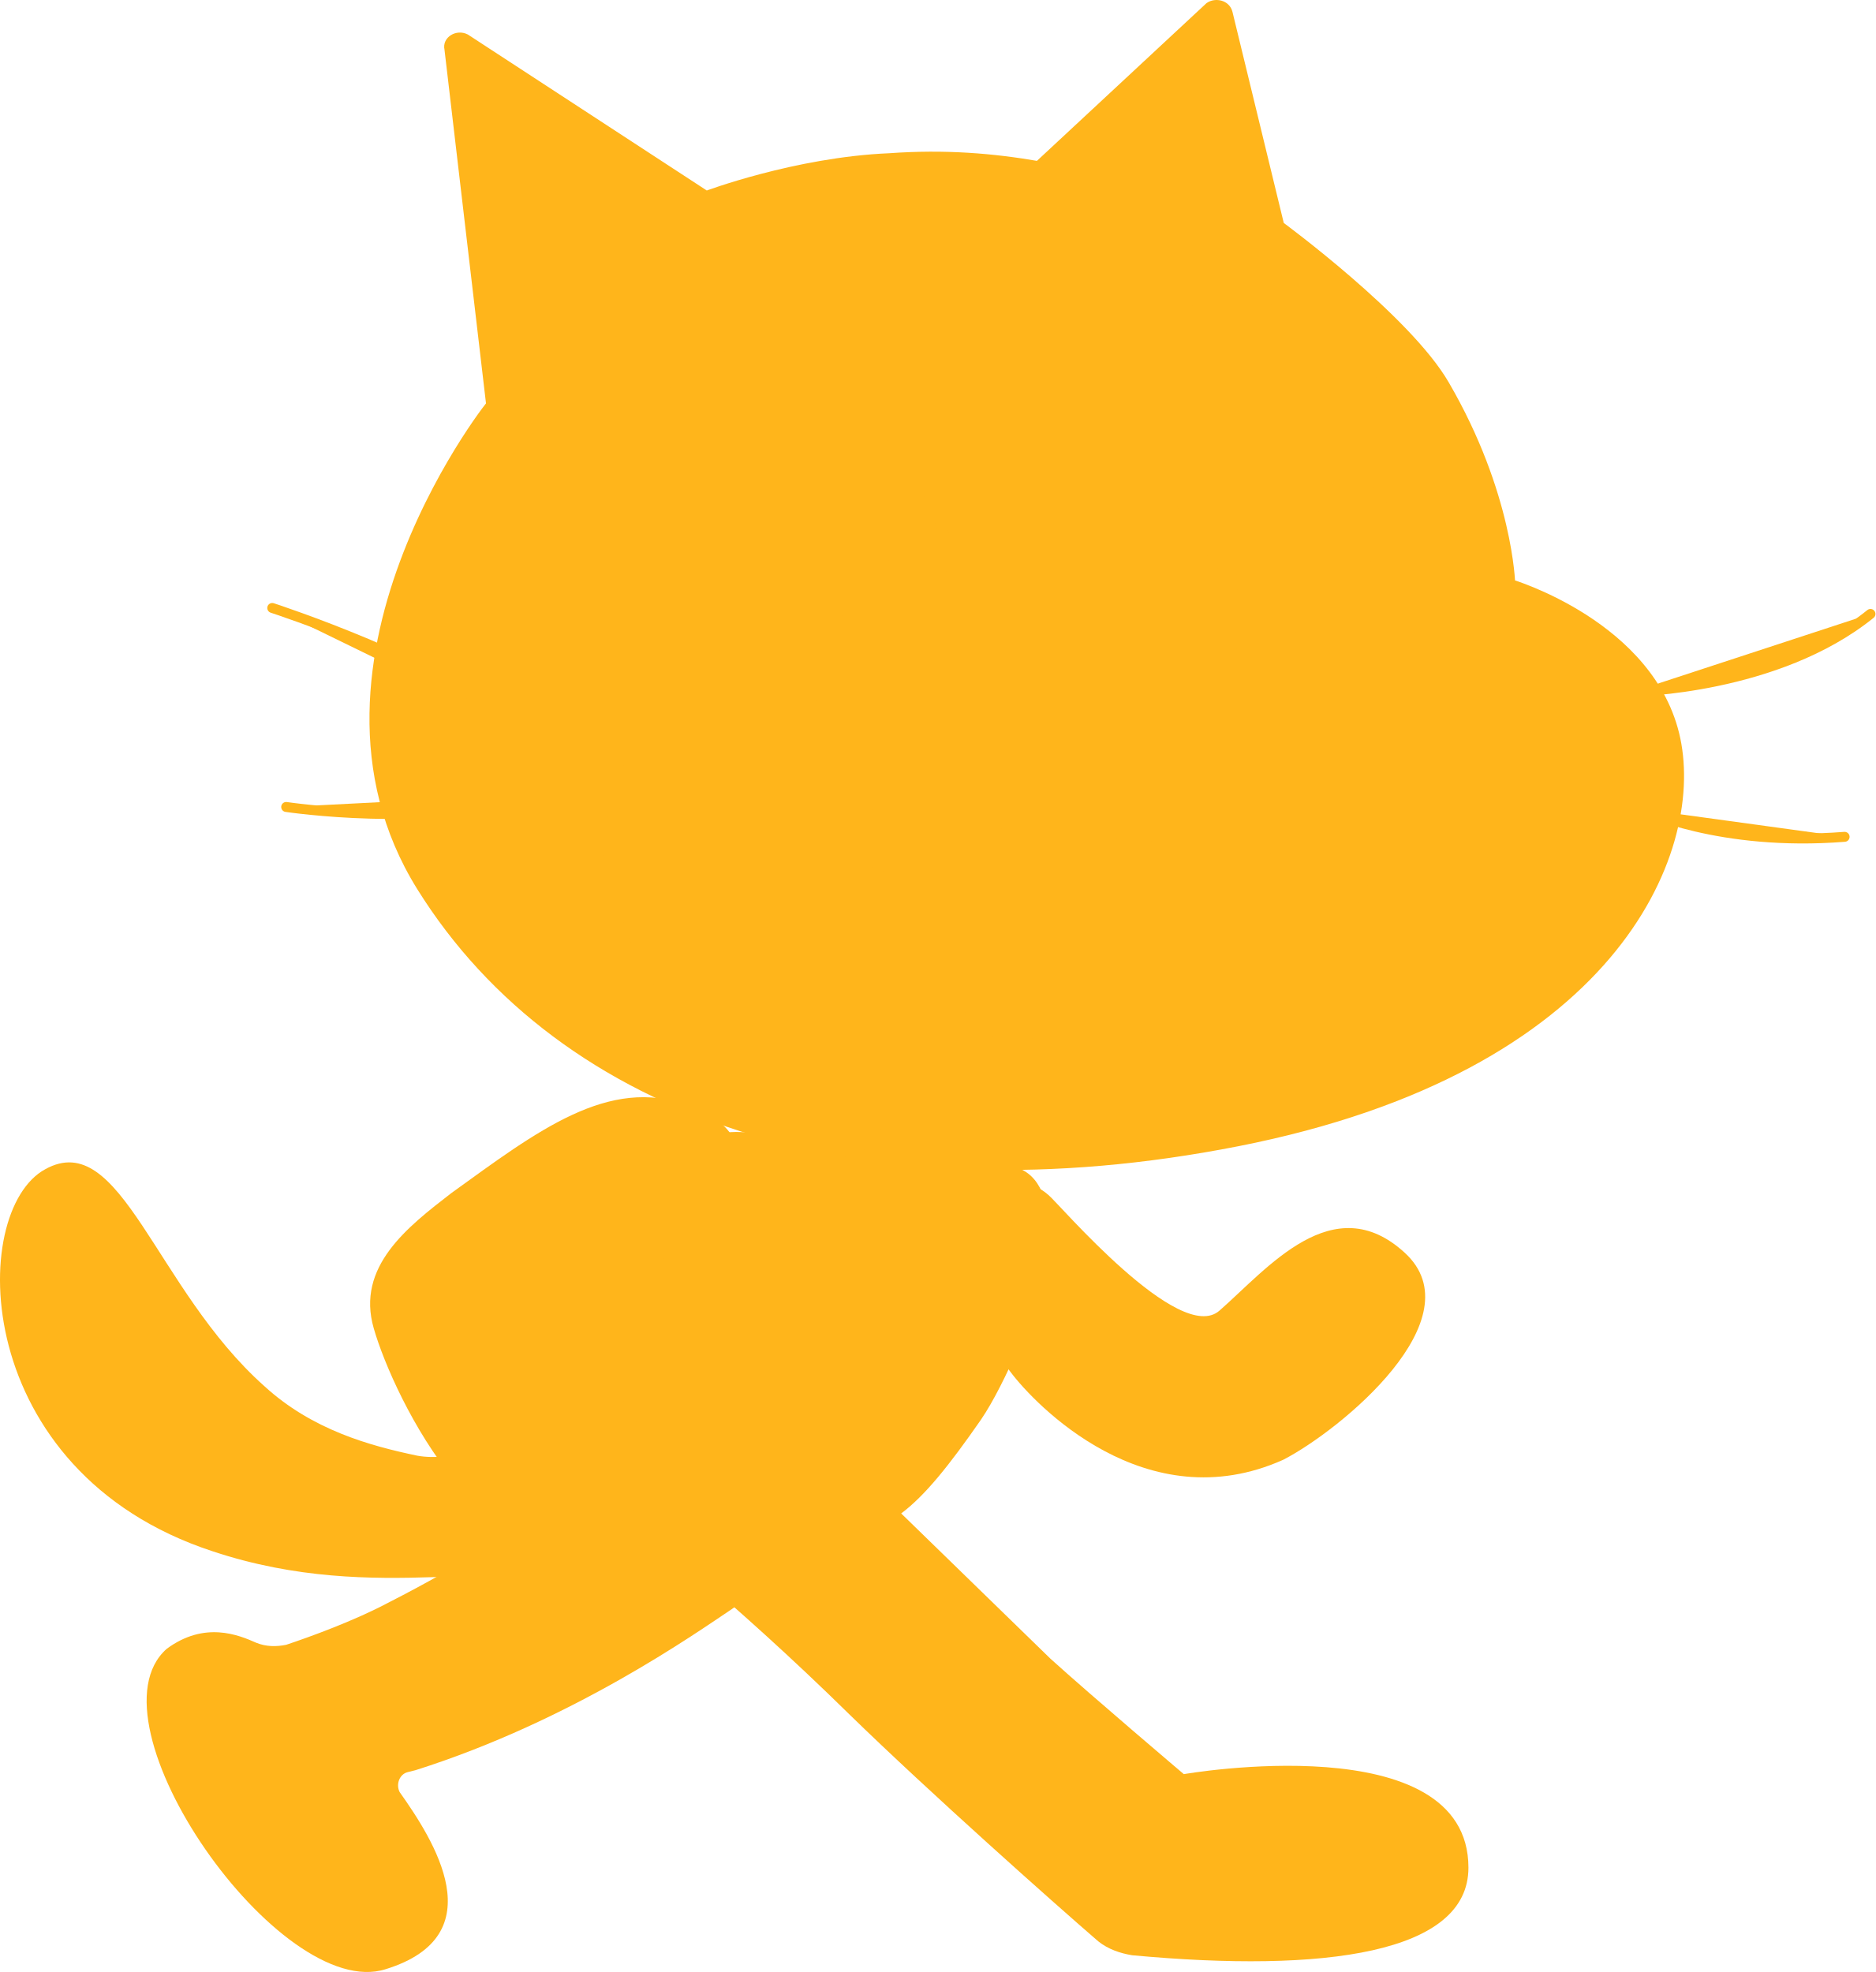
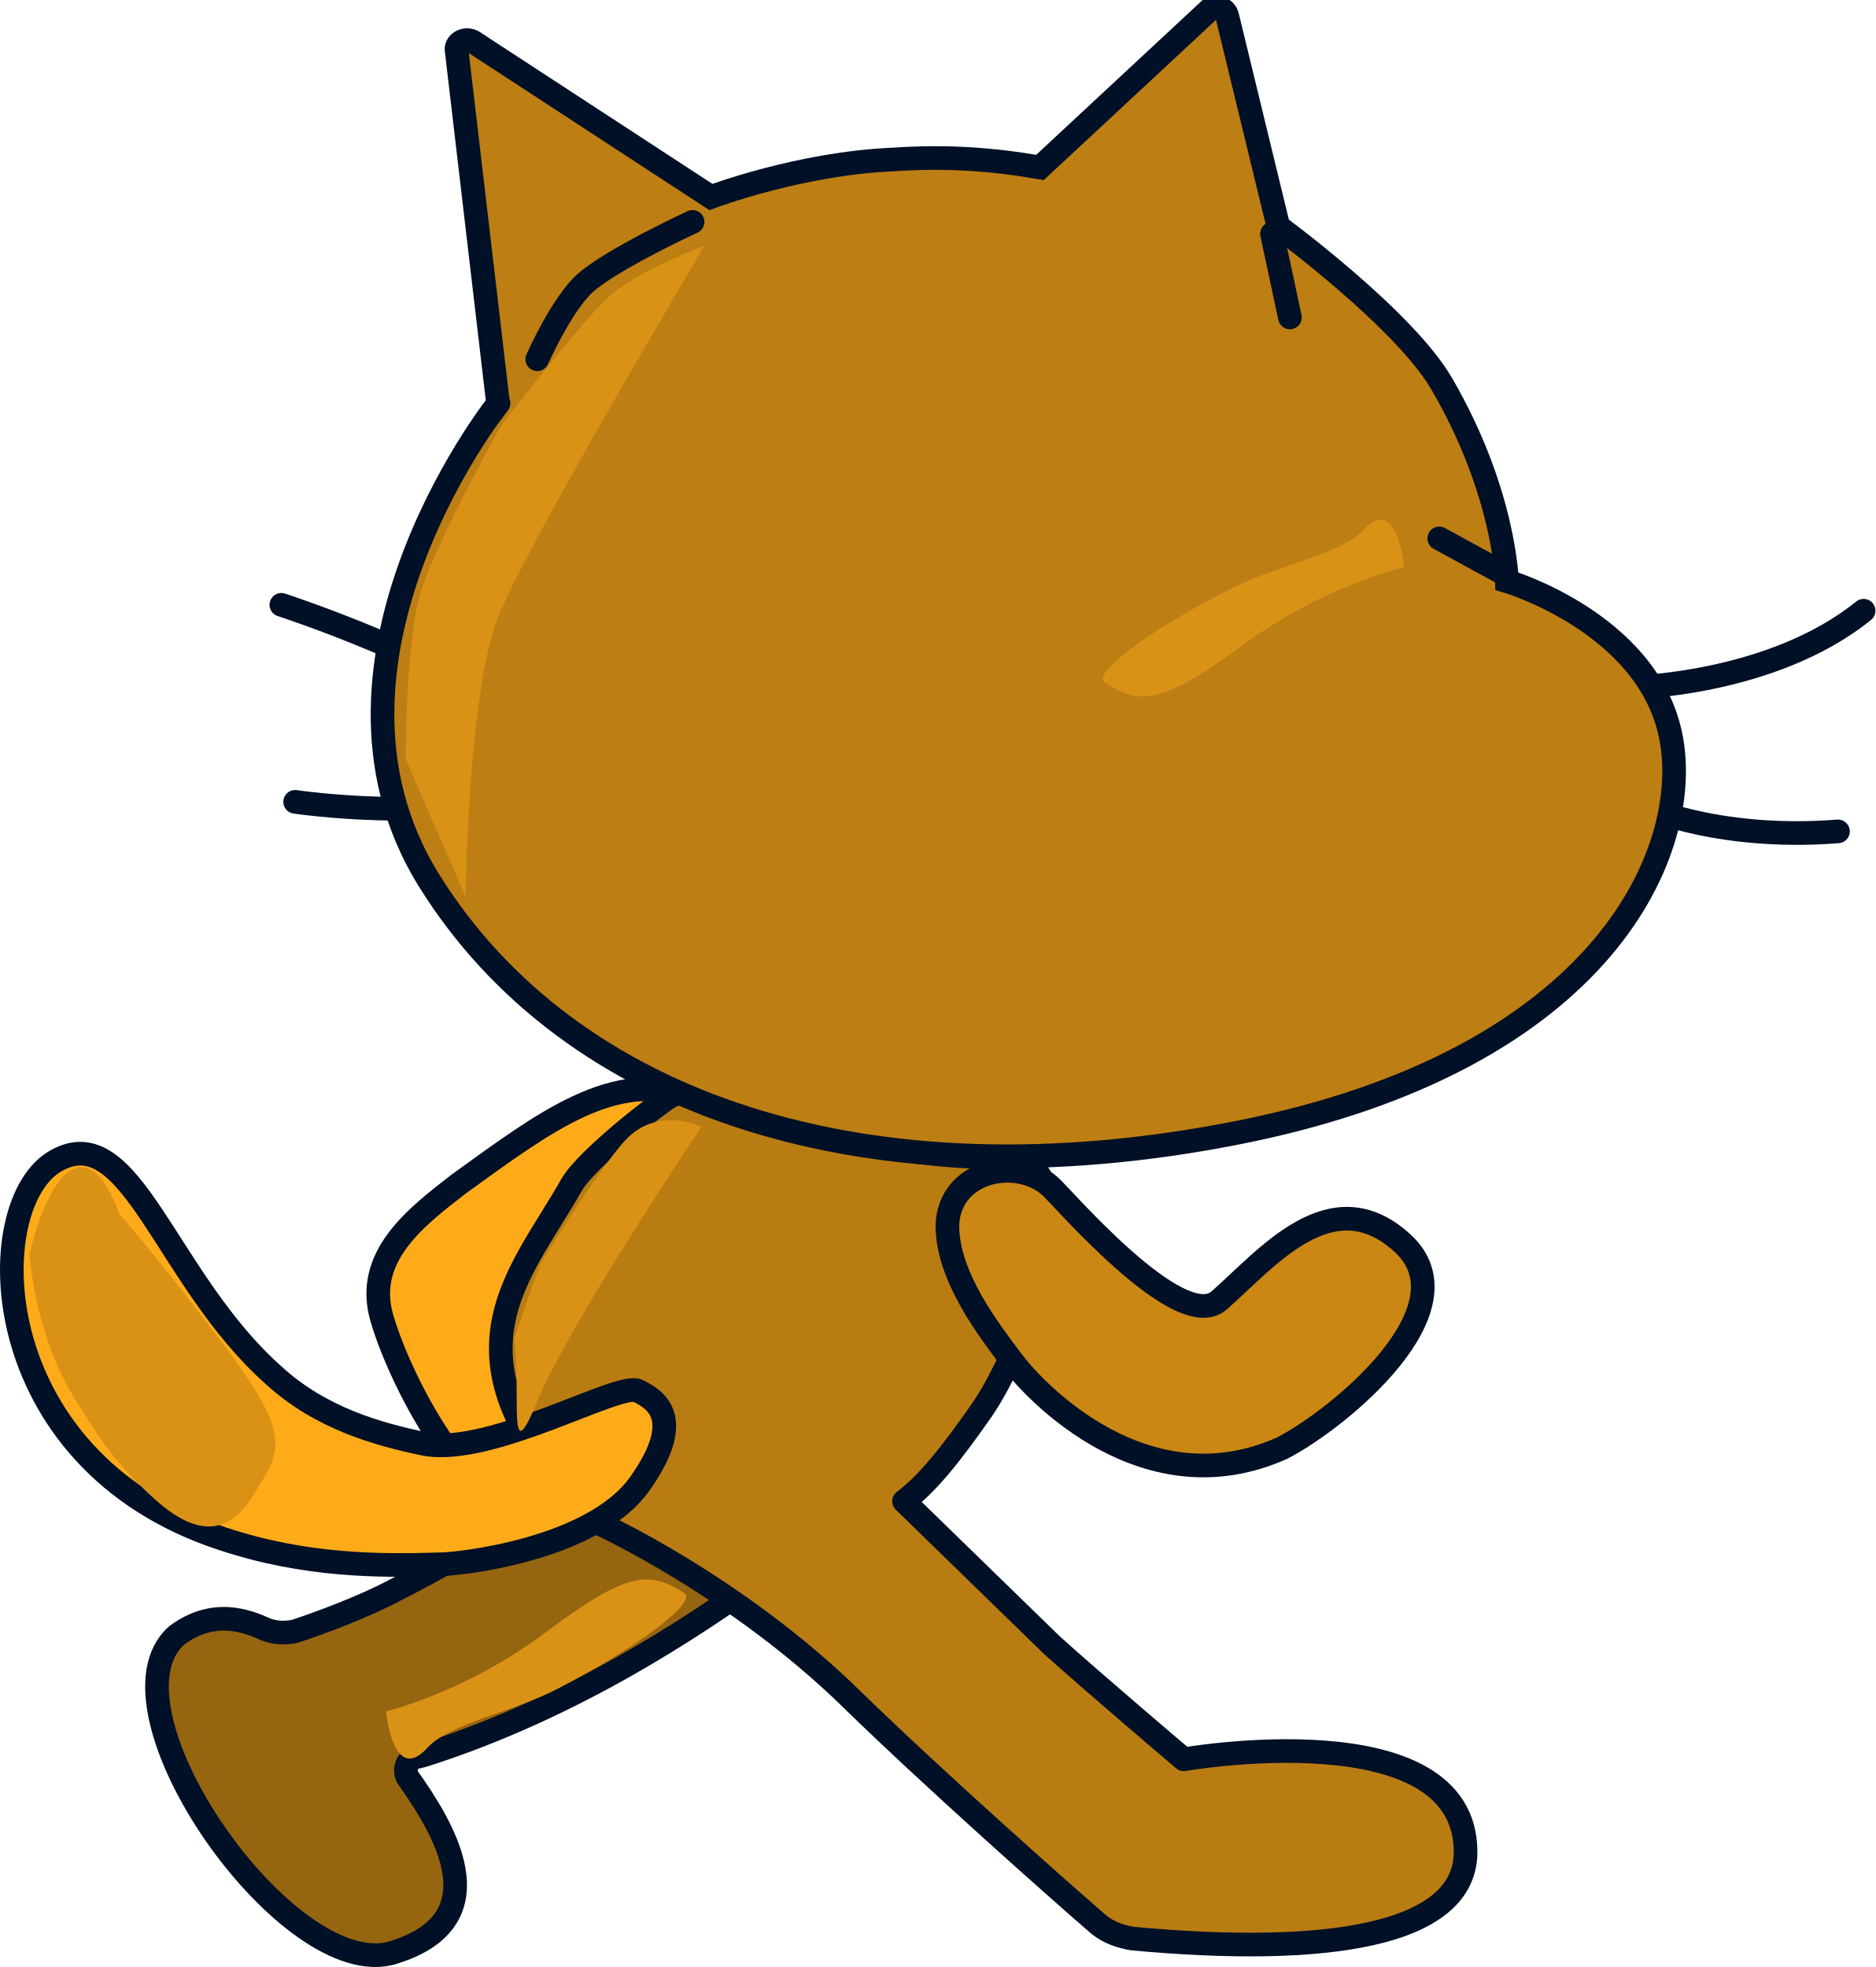
- <svg xmlns="http://www.w3.org/2000/svg" version="1.1" width="94.229" height="99.092" viewBox="0,0,94.229,99.092">
-   <g transform="translate(-192.921,-130.65)">
-     <g data-paper-data="{&quot;isPaintingLayer&quot;:true}" fill="#ffb51b" fill-rule="evenodd" stroke-miterlimit="10" stroke-dasharray="" stroke-dashoffset="0" style="mix-blend-mode: normal">
-       <g stroke="none" stroke-width="0">
-         <path d="M224.7,201.1c0.8,0.4 2.5,1.3 0.1,4.7c-2.4,3.4 -9.3,4.1 -10.1,4.1c-3.1,0.1 -6.9,0.1 -11.1,-1.3c-12.2,-4 -12.3,-17.1 -8.4,-19.2c3.8,-2.1 5.5,6 11,10.9c2.4,2.2 5.3,3 7.7,3.5c3.4,0.6 9.9,-3.2 10.8,-2.7z" stroke-linecap="round" stroke-linejoin="round" />
-         <path d="M199.9,193c1.6,2.7 4.7,6.5 4.7,6.5c0,0 -3.7,-0.9 -5.8,0.8c-1.7,1.3 -1.3,3.5 -1.1,4.2c-1.3,-1.3 -2.9,-3.1 -3.9,-6.6c-1,-3.5 0,-7.7 2,-8.3c2,-0.4 2.5,1.1 4.1,3.4z" stroke-linecap="butt" stroke-linejoin="miter" />
-       </g>
-       <path d="M229.7,211.5c-1.8,1.2 -8,5.6 -15.9,8.1l-0.4,0.1c-0.4,0.1 -0.6,0.6 -0.4,1c1.7,2.4 4.8,7.2 -0.7,8.9c-5.3,1.7 -15.2,-12.4 -11,-16.1c1.9,-1.4 3.6,-0.7 4.5,-0.3c0.5,0.2 1,0.2 1.5,0.1c1.2,-0.4 3.4,-1.2 5.1,-2.1c4.3,-2.2 5.3,-3.1 7.3,-4.6c2,-1.5 6.6,-5.2 10.3,-2c3.2,2.7 1.4,5.7 -0.3,6.9z" stroke="none" stroke-width="0" stroke-linecap="round" stroke-linejoin="round" />
-       <path d="M245.6,190.7c0.5,0.4 6.6,7.6 8.6,5.8c2.4,-2.1 5.7,-6.2 9.3,-2.9c3.6,3.3 -3.2,8.9 -6.1,10.4c-6.9,3.1 -12.5,-2.8 -13.7,-4.4c-1.2,-1.6 -3.3,-4.3 -3.3,-6.9c0.1,-2.8 3.5,-3.5 5.2,-2z" stroke="none" stroke-width="0" stroke-linecap="round" stroke-linejoin="round" />
-       <g stroke="none" stroke-width="0">
-         <path d="M245.7,214c2.1,1.9 6.7,5.8 6.7,5.8c0,0 14.3,-2.5 14.3,4.7c0,4.3 -7.2,5.3 -16.9,4.4c-0.6,-0.1 -1.2,-0.3 -1.7,-0.7c-2.2,-1.9 -8.5,-7.5 -12.5,-11.4c-5.9,-5.8 -10.8,-9.6 -10.8,-9.6c-8.5,-8.3 -1.6,-11.8 1.1,-16.6c2.5,-4.1 3.6,-3.3 9.6,-2.1c3.4,0.5 5.4,0.8 7.6,0.7c3.3,-0.1 2.7,4.7 1.8,7.2c0,0 -1.4,3.7 -2.7,5.6c-1.6,2.3 -2.8,3.8 -4,4.7z" stroke-linecap="round" stroke-linejoin="round" />
-         <path d="M237.3,206.6c0,0 -1.5,-1.2 -3.1,-2.7c-2,-1.8 -4,-3.3 -2,-6.4c1.8,-2.4 3.5,-5.6 8,-2.7c4.3,2.7 2.4,5.2 2.4,5.2c-2.2,4.5 -5.3,6.6 -5.3,6.6z" stroke-linecap="butt" stroke-linejoin="miter" />
-       </g>
-       <path d="M222.2,198.4c2.2,2.8 5.6,6.3 1.3,9.2c-5.9,3.3 -10.8,-6.7 -11.8,-10.2c-0.9,-3.1 1.7,-5.1 3.9,-6.8c4.3,-3.1 7.9,-5.9 11.9,-4.4c5,1.8 1.4,5.8 -1.1,7.6c-1.5,1.1 -3,2.3 -4.1,3c-0.3,0.5 -0.4,1.1 -0.1,1.6z" stroke="none" stroke-width="0" stroke-linecap="round" stroke-linejoin="round" />
-       <g stroke="#ffb51b" stroke-width="0.5">
-         <path d="M253.7,131c0.3,-0.2 0.8,-0.1 0.9,0.3l2.6,10.7c0,0 6.4,4.7 8.3,8c3.2,5.5 3.3,10 3.3,10c0,0 7.1,2.1 8.3,7.8c1.2,5.7 -3.2,16.5 -22,20.2c-18.8,3.7 -33.9,-1.4 -41,-12.8c-7.1,-11.4 4.1,-25 3.5,-24.2l-2.1,-17.9c-0.1,-0.4 0.4,-0.7 0.8,-0.5l12.1,7.9c0,0 4.5,-1.7 9.2,-1.9c2.8,-0.2 5.2,0 7.5,0.4z" stroke-linecap="butt" stroke-linejoin="miter" />
-         <path d="M268.5,160.4c0,0 6.9,1.8 8.1,7.5c1.2,5.7 -3.6,16 -22.2,19.6c-24.2,5 -35.7,-9.4 -29,-20c6.7,-10.7 18.2,-1.6 26.6,-2.2c7.2,-0.5 8,-6.8 16.5,-4.9z" stroke-linecap="butt" stroke-linejoin="miter" />
-         <path d="M237,171.1c0,-0.4 0.4,-0.7 0.8,-0.6c1.9,0.7 7.3,2.3 13.3,2.7c5.4,0.3 8.6,0 10.1,-0.3c0.5,-0.1 0.9,0.4 0.7,0.9c-0.9,2.7 -4.7,10.2 -15.2,9.6c-9.1,-1 -10,-7.4 -9.7,-12.3z" stroke-linecap="round" stroke-linejoin="round" />
-         <path d="M286.9,161.5c-4.7,3.8 -11.9,3.9 -11.9,3.9" stroke-linecap="round" stroke-linejoin="round" />
-         <path d="M285.6,172.7c-6.3,0.5 -10.2,-1.4 -10.2,-1.4" stroke-linecap="round" stroke-linejoin="round" />
-         <path d="M251.6,162.7c2.1,0 4.3,0.2 4.4,0.9c0.1,1.4 -1.4,4.2 -3,4.3c-1.8,0.2 -6,-2.3 -6,-3.9c-0.1,-1.2 2.6,-1.3 4.6,-1.3z" stroke-linecap="round" stroke-linejoin="round" />
-         <path d="M206.6,161.2c0,0 8.6,2.8 12.1,5.9" stroke-linecap="round" stroke-linejoin="round" />
-         <path d="M219,170.6c-4.3,1.7 -11.7,0.6 -11.7,0.6" stroke-linecap="round" stroke-linejoin="round" />
-         <g>
-           <path d="M263.4,151c2.9,4.5 3,9.6 0.2,11.4c-2.8,1.8 -7.4,-0.3 -10.4,-4.8c-2.9,-4.5 -3,-9.6 -0.2,-11.4c2.8,-1.9 7.5,0.3 10.4,4.8z" stroke-linecap="round" stroke-linejoin="round" />
-           <path d="M263,156.7c0,1.1 -0.8,2 -1.8,2c-1,0 -1.8,-0.9 -1.8,-2c0,-1.1 0.8,-2 1.8,-2c1,0 1.8,0.9 1.8,2" stroke-linecap="butt" stroke-linejoin="miter" />
-         </g>
-         <g>
-           <path d="M238.6,153.8c3,4.4 2.8,9.8 0.1,11.7c-3.3,1.9 -7.7,0.5 -10.7,-3.9c-3.1,-4.4 -3.3,-10.1 -0.2,-12.3c3.1,-2.3 7.8,0.1 10.8,4.5z" stroke-linecap="round" stroke-linejoin="round" />
-           <path d="M238,159.6c0,1.1 -0.8,2 -1.8,2c-1,0 -1.8,-0.9 -1.8,-2c0,-1.1 0.8,-2 1.8,-2c1,0.1 1.8,0.9 1.8,2" stroke-linecap="butt" stroke-linejoin="miter" />
-         </g>
-       </g>
+ <svg xmlns="http://www.w3.org/2000/svg" version="1.1" width="95.179" height="99.841" viewBox="0,0,95.179,99.841">
+   <g transform="translate(-192.321,-130.5008)">
+     <g data-paper-data="{&quot;isPaintingLayer&quot;:true}" stroke="#001026" stroke-miterlimit="10" stroke-dasharray="" stroke-dashoffset="0" style="mix-blend-mode: normal">
+       <path d="M222.2,198.4c2.2,2.8 5.6,6.3 1.3,9.2c-5.9,3.3 -10.8,-6.7 -11.8,-10.2c-0.9,-3.1 1.7,-5.1 3.9,-6.8c4.3,-3.1 7.9,-5.9 11.9,-4.4c5,1.8 1.4,5.8 -1.1,7.6c-1.5,1.1 -3,2.3 -4.1,3c-0.3,0.5 -0.4,1.1 -0.1,1.6z" fill="#ffab19" fill-rule="evenodd" stroke-width="1.2" stroke-linecap="round" stroke-linejoin="round" />
+       <path d="M206.6,161.2c0,0 8.6,2.8 12.1,5.9" fill="none" fill-rule="evenodd" stroke-width="1.2" stroke-linecap="round" stroke-linejoin="round" />
+       <path d="M219,170.6c-4.3,1.7 -11.7,0.6 -11.7,0.6" fill="none" fill-rule="evenodd" stroke-width="1.2" stroke-linecap="round" stroke-linejoin="round" />
+       <path d="M285.6,172.7c-6.3,0.5 -10.2,-1.4 -10.2,-1.4" fill="none" fill-rule="evenodd" stroke-width="1.2" stroke-linecap="round" stroke-linejoin="round" />
+       <path d="M286.9,161.5c-4.7,3.8 -11.9,3.9 -11.9,3.9" fill="none" fill-rule="evenodd" stroke-width="1.2" stroke-linecap="round" stroke-linejoin="round" />
+       <path d="M229.7,211.5c-1.8,1.2 -8,5.6 -15.9,8.1l-0.4,0.1c-0.4,0.1 -0.6,0.6 -0.4,1c1.7,2.4 4.8,7.2 -0.7,8.9c-5.3,1.7 -15.2,-12.4 -11,-16.1c1.9,-1.4 3.6,-0.7 4.5,-0.3c0.5,0.2 1,0.2 1.5,0.1c1.2,-0.4 3.4,-1.2 5.1,-2.1c4.3,-2.2 5.3,-3.1 7.3,-4.6c2,-1.5 6.6,-5.2 10.3,-2c3.2,2.7 1.4,5.7 -0.3,6.9z" fill="#96650f" fill-rule="evenodd" stroke-width="1.2" stroke-linecap="round" stroke-linejoin="round" />
+       <path d="M245.7,214c2.1,1.9 6.7,5.8 6.7,5.8c0,0 14.3,-2.5 14.3,4.7c0,4.3 -7.2,5.3 -16.9,4.4c-0.6,-0.1 -1.2,-0.3 -1.7,-0.7c-2.2,-1.9 -8.5,-7.5 -12.5,-11.4c-5.9,-5.8 -12.922,-8.994 -12.922,-8.994c-8.5,-8.3 -4.025,-12.406 -1.325,-17.206c0.8,-1.313 4.186,-3.942 4.906,-4.398c1.529,-0.968 5.162,1.482 9.242,2.298c3.4,0.5 5.4,0.8 7.6,0.7c3.3,-0.1 2.7,4.7 1.8,7.2c0,0 -1.4,3.7 -2.7,5.6c-1.6,2.3 -2.8,3.8 -4,4.7z" fill="#b97c13" fill-rule="evenodd" stroke-width="1.2" stroke-linecap="round" stroke-linejoin="round" />
+       <path d="M253.7,131c0.3,-0.2 0.8,-0.1 0.9,0.3l2.6,10.7c0,0 6.4,4.7 8.3,8c3.2,5.5 3.3,10 3.3,10c0,0 7.1,2.1 8.3,7.8c1.2,5.7 -3.2,16.5 -22,20.2c-18.8,3.7 -33.9,-1.4 -41,-12.8c-7.1,-11.4 4.1,-25 3.5,-24.2l-2.1,-17.9c-0.1,-0.4 0.4,-0.7 0.8,-0.5l12.1,7.9c0,0 4.5,-1.7 9.2,-1.9c2.8,-0.2 5.2,0 7.5,0.4z" fill="#bd7e13" fill-rule="evenodd" stroke-width="1.2" stroke-linecap="butt" stroke-linejoin="miter" />
+       <path d="M224.7,201.1c0.8,0.4 2.5,1.3 0.1,4.7c-2.4,3.4 -9.3,4.1 -10.1,4.1c-3.1,0.1 -6.9,0.1 -11.1,-1.3c-12.2,-4 -12.3,-17.1 -8.4,-19.2c3.8,-2.1 5.5,6 11,10.9c2.4,2.2 5.3,3 7.7,3.5c3.4,0.6 9.9,-3.2 10.8,-2.7z" fill="#ffab19" fill-rule="evenodd" stroke-width="1.2" stroke-linecap="round" stroke-linejoin="round" />
+       <path d="M245.6,190.7c0.5,0.4 6.6,7.6 8.6,5.8c2.4,-2.1 5.7,-6.2 9.3,-2.9c3.6,3.3 -3.2,8.9 -6.1,10.4c-6.9,3.1 -12.5,-2.8 -13.7,-4.4c-1.2,-1.6 -3.3,-4.3 -3.3,-6.9c0.1,-2.8 3.5,-3.5 5.2,-2z" fill="#ca8714" fill-rule="evenodd" stroke-width="1.2" stroke-linecap="round" stroke-linejoin="round" />
+       <path d="M256.876,142.369l0.909,4.244" fill="none" fill-rule="nonzero" stroke-width="1.2" stroke-linecap="round" stroke-linejoin="miter" />
+       <path d="M227.469,141.763c0,0 -4.04,1.86 -5.436,3.095c-1.202,1.063 -2.446,3.878 -2.446,3.878" fill="none" fill-rule="nonzero" stroke-width="1.2" stroke-linecap="round" stroke-linejoin="miter" />
+       <path d="M265.364,157.83l3.335,1.819" fill="none" fill-rule="nonzero" stroke-width="1.2" stroke-linecap="round" stroke-linejoin="miter" />
+       <path d="M212.918,169.047c0,0 -0.033,-6.185 0.797,-8.63c0.968,-2.849 4.053,-8.347 4.053,-8.347c0,0 4.25,-5.472 5.51,-6.559c1.592,-1.372 4.797,-2.536 4.797,-2.536c0,0 -8.875,14.912 -10.437,18.743c-1.57,3.849 -1.689,14.301 -1.689,14.301z" fill="#da9216" fill-rule="nonzero" stroke-width="0" stroke-linecap="butt" stroke-linejoin="miter" />
+       <path d="M218.412,198.462c0.968,-2.849 1.325,-3.8 1.325,-3.8c0,0 3.34,-5.472 4.601,-6.559c1.592,-1.372 3.584,-0.414 3.584,-0.414c0,0 -6.753,10.061 -8.315,13.892c-1.57,3.849 -0.812,-0.372 -1.195,-3.12z" fill="#da9216" fill-rule="nonzero" stroke-width="0" stroke-linecap="butt" stroke-linejoin="miter" />
+       <path d="M193.815,194.205c0,0 0.612,-3.047 1.873,-4.134c1.592,-1.372 2.675,2.011 2.675,2.011c0,0 2.137,2.467 5.256,6.6c3.176,4.208 3.081,5.247 2.001,6.99c-0.709,1.144 -2.03,3.992 -5.418,0.949c-1.962,-1.762 -2.826,-3.05 -4.218,-5.345c-1.891,-3.118 -2.168,-7.071 -2.168,-7.071z" fill="#da9216" fill-rule="nonzero" stroke-width="0" stroke-linecap="butt" stroke-linejoin="miter" />
+       <path d="M211.914,217.362c0,0 3.988,-0.918 8.13,-4.026c4.216,-3.164 5.255,-3.067 6.995,-1.982c0.738,0.46 -2.427,2.798 -6.44,4.878c-2.194,1.137 -5.492,1.773 -6.571,2.968c-1.768,1.958 -2.114,-1.838 -2.114,-1.838z" fill="#da9216" fill-rule="nonzero" stroke-width="0" stroke-linecap="butt" stroke-linejoin="miter" />
+       <path d="M263.577,159.294c0,0 -3.997,0.877 -8.17,3.944c-0.68,0.5 -1.278,0.917 -1.81,1.26c-2.788,1.801 -3.753,1.577 -5.205,0.651c-0.734,-0.468 2.455,-2.774 6.488,-4.813c2.206,-1.115 5.509,-1.718 6.6,-2.902c1.787,-1.94 2.095,1.859 2.095,1.859z" fill="#da9216" fill-rule="nonzero" stroke-width="0" stroke-linecap="butt" stroke-linejoin="miter" />
    </g>
  </g>
</svg>
